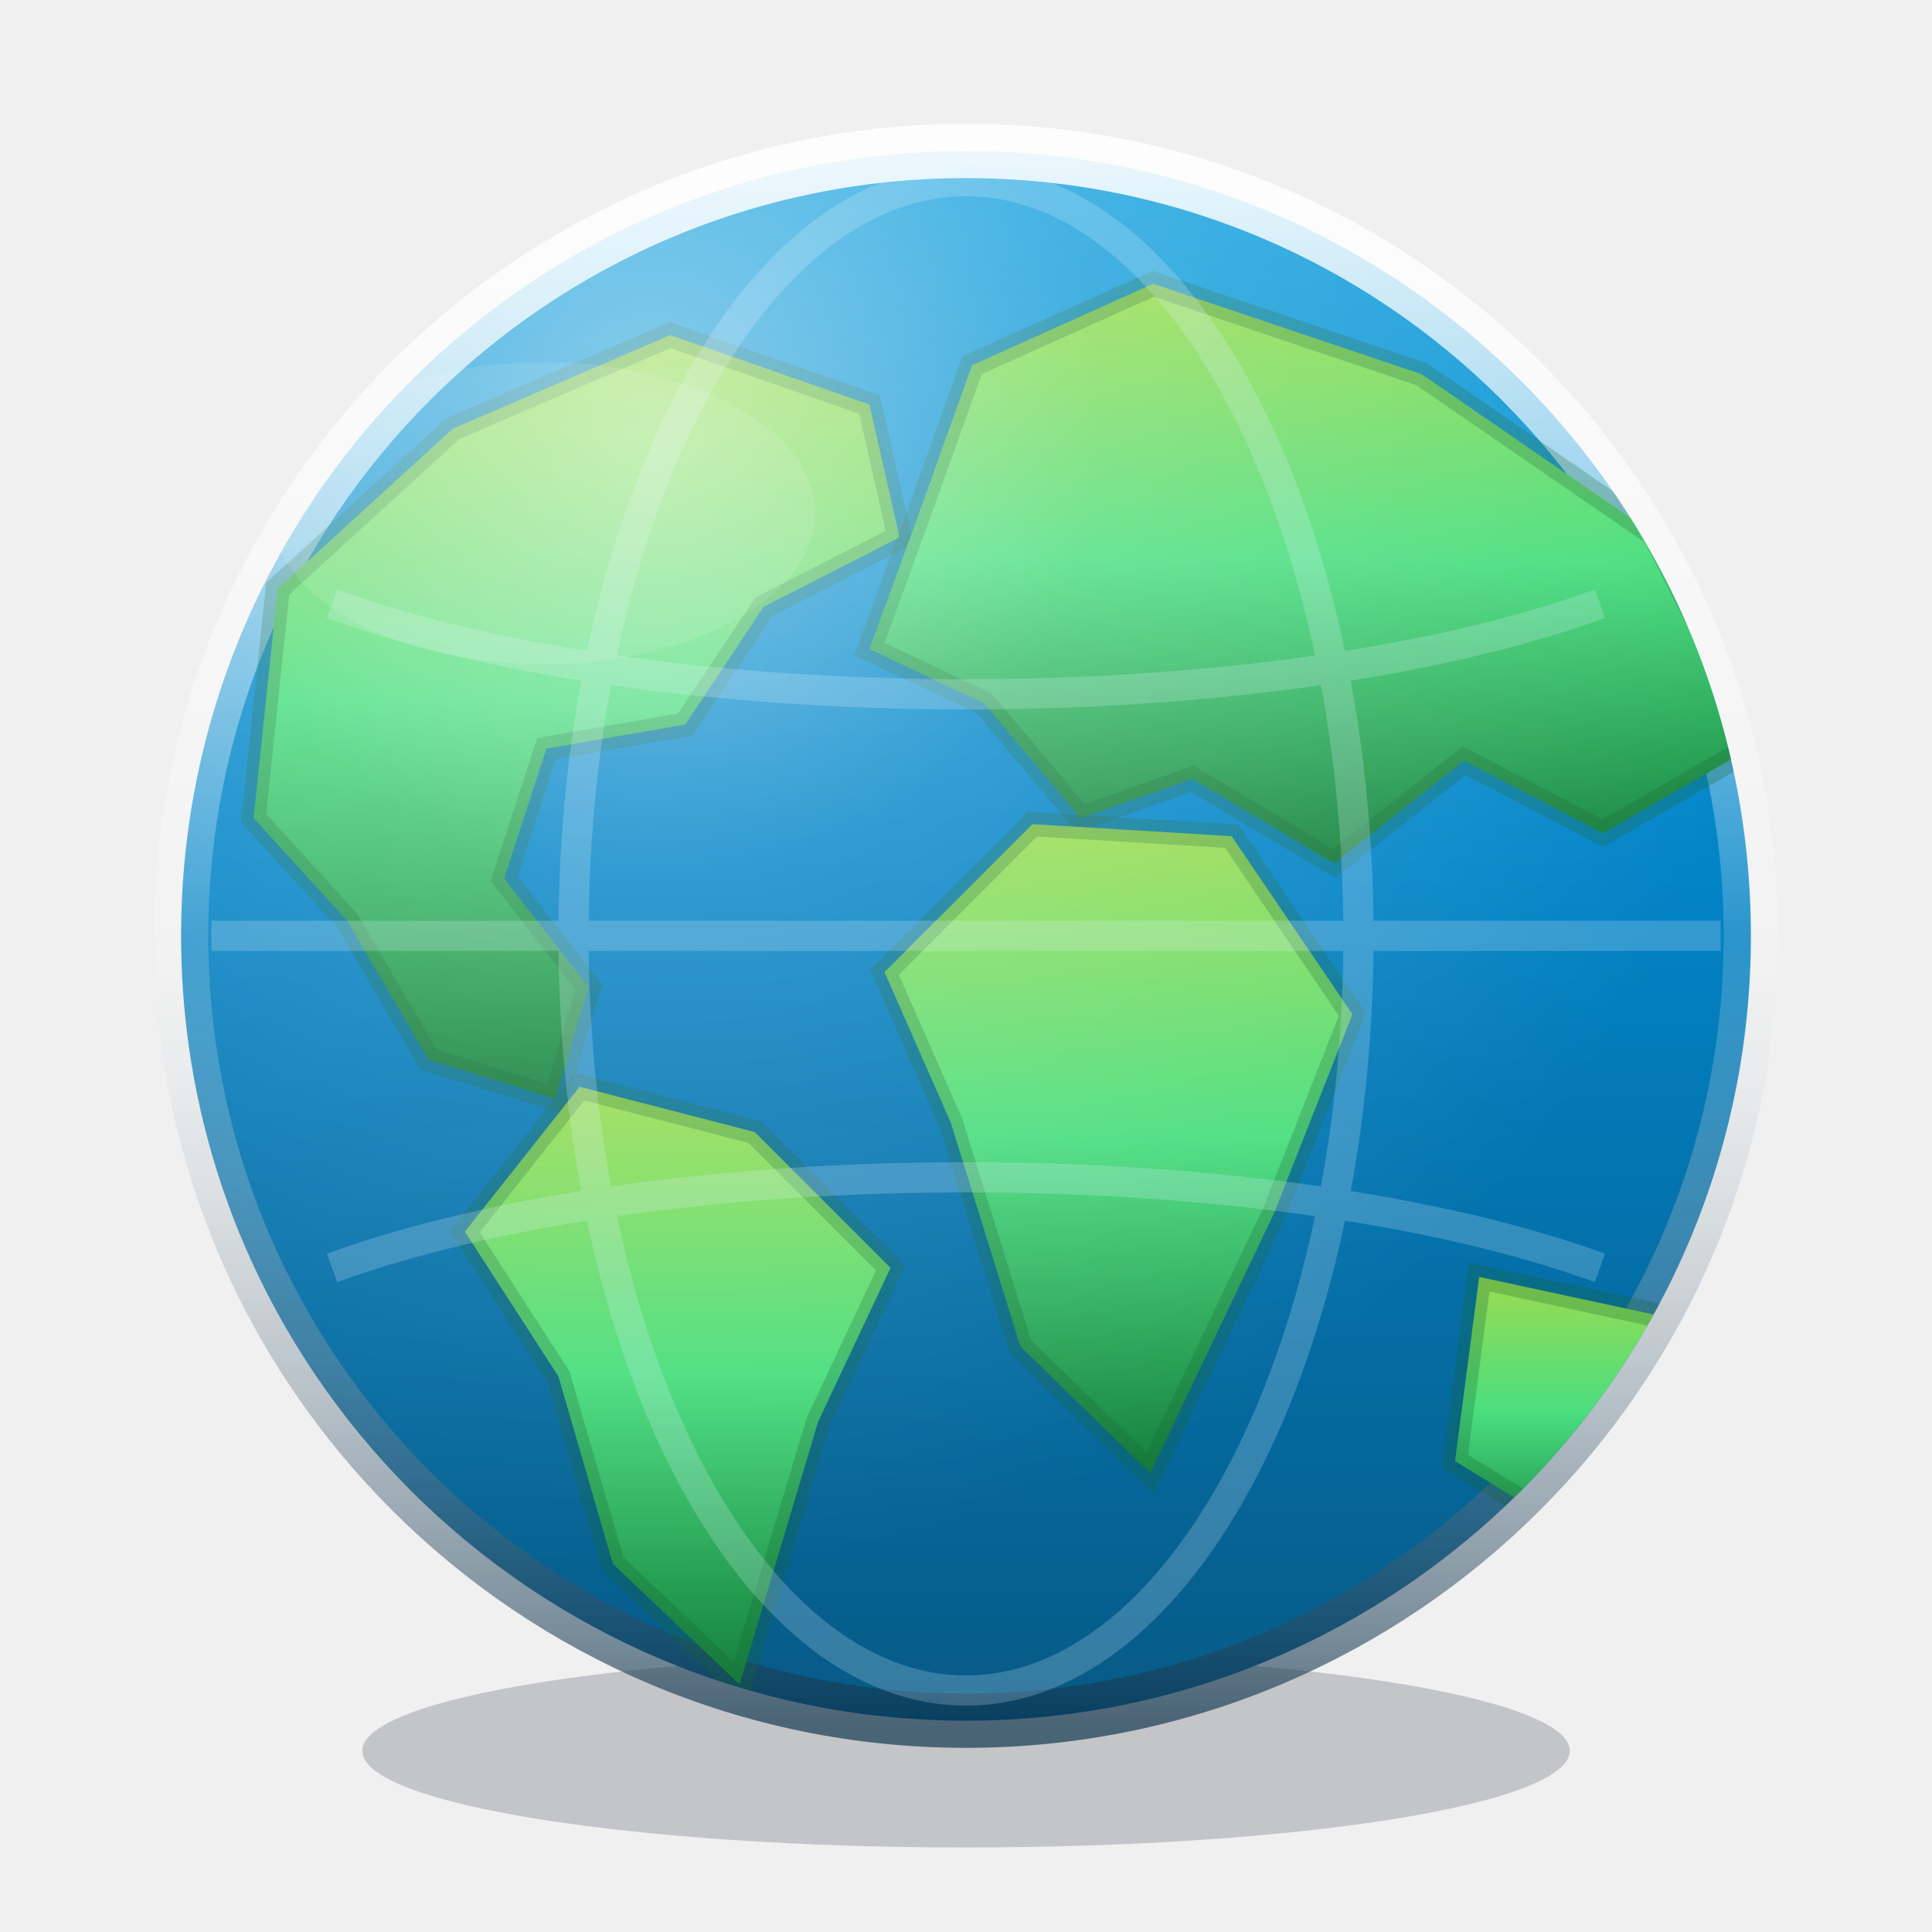
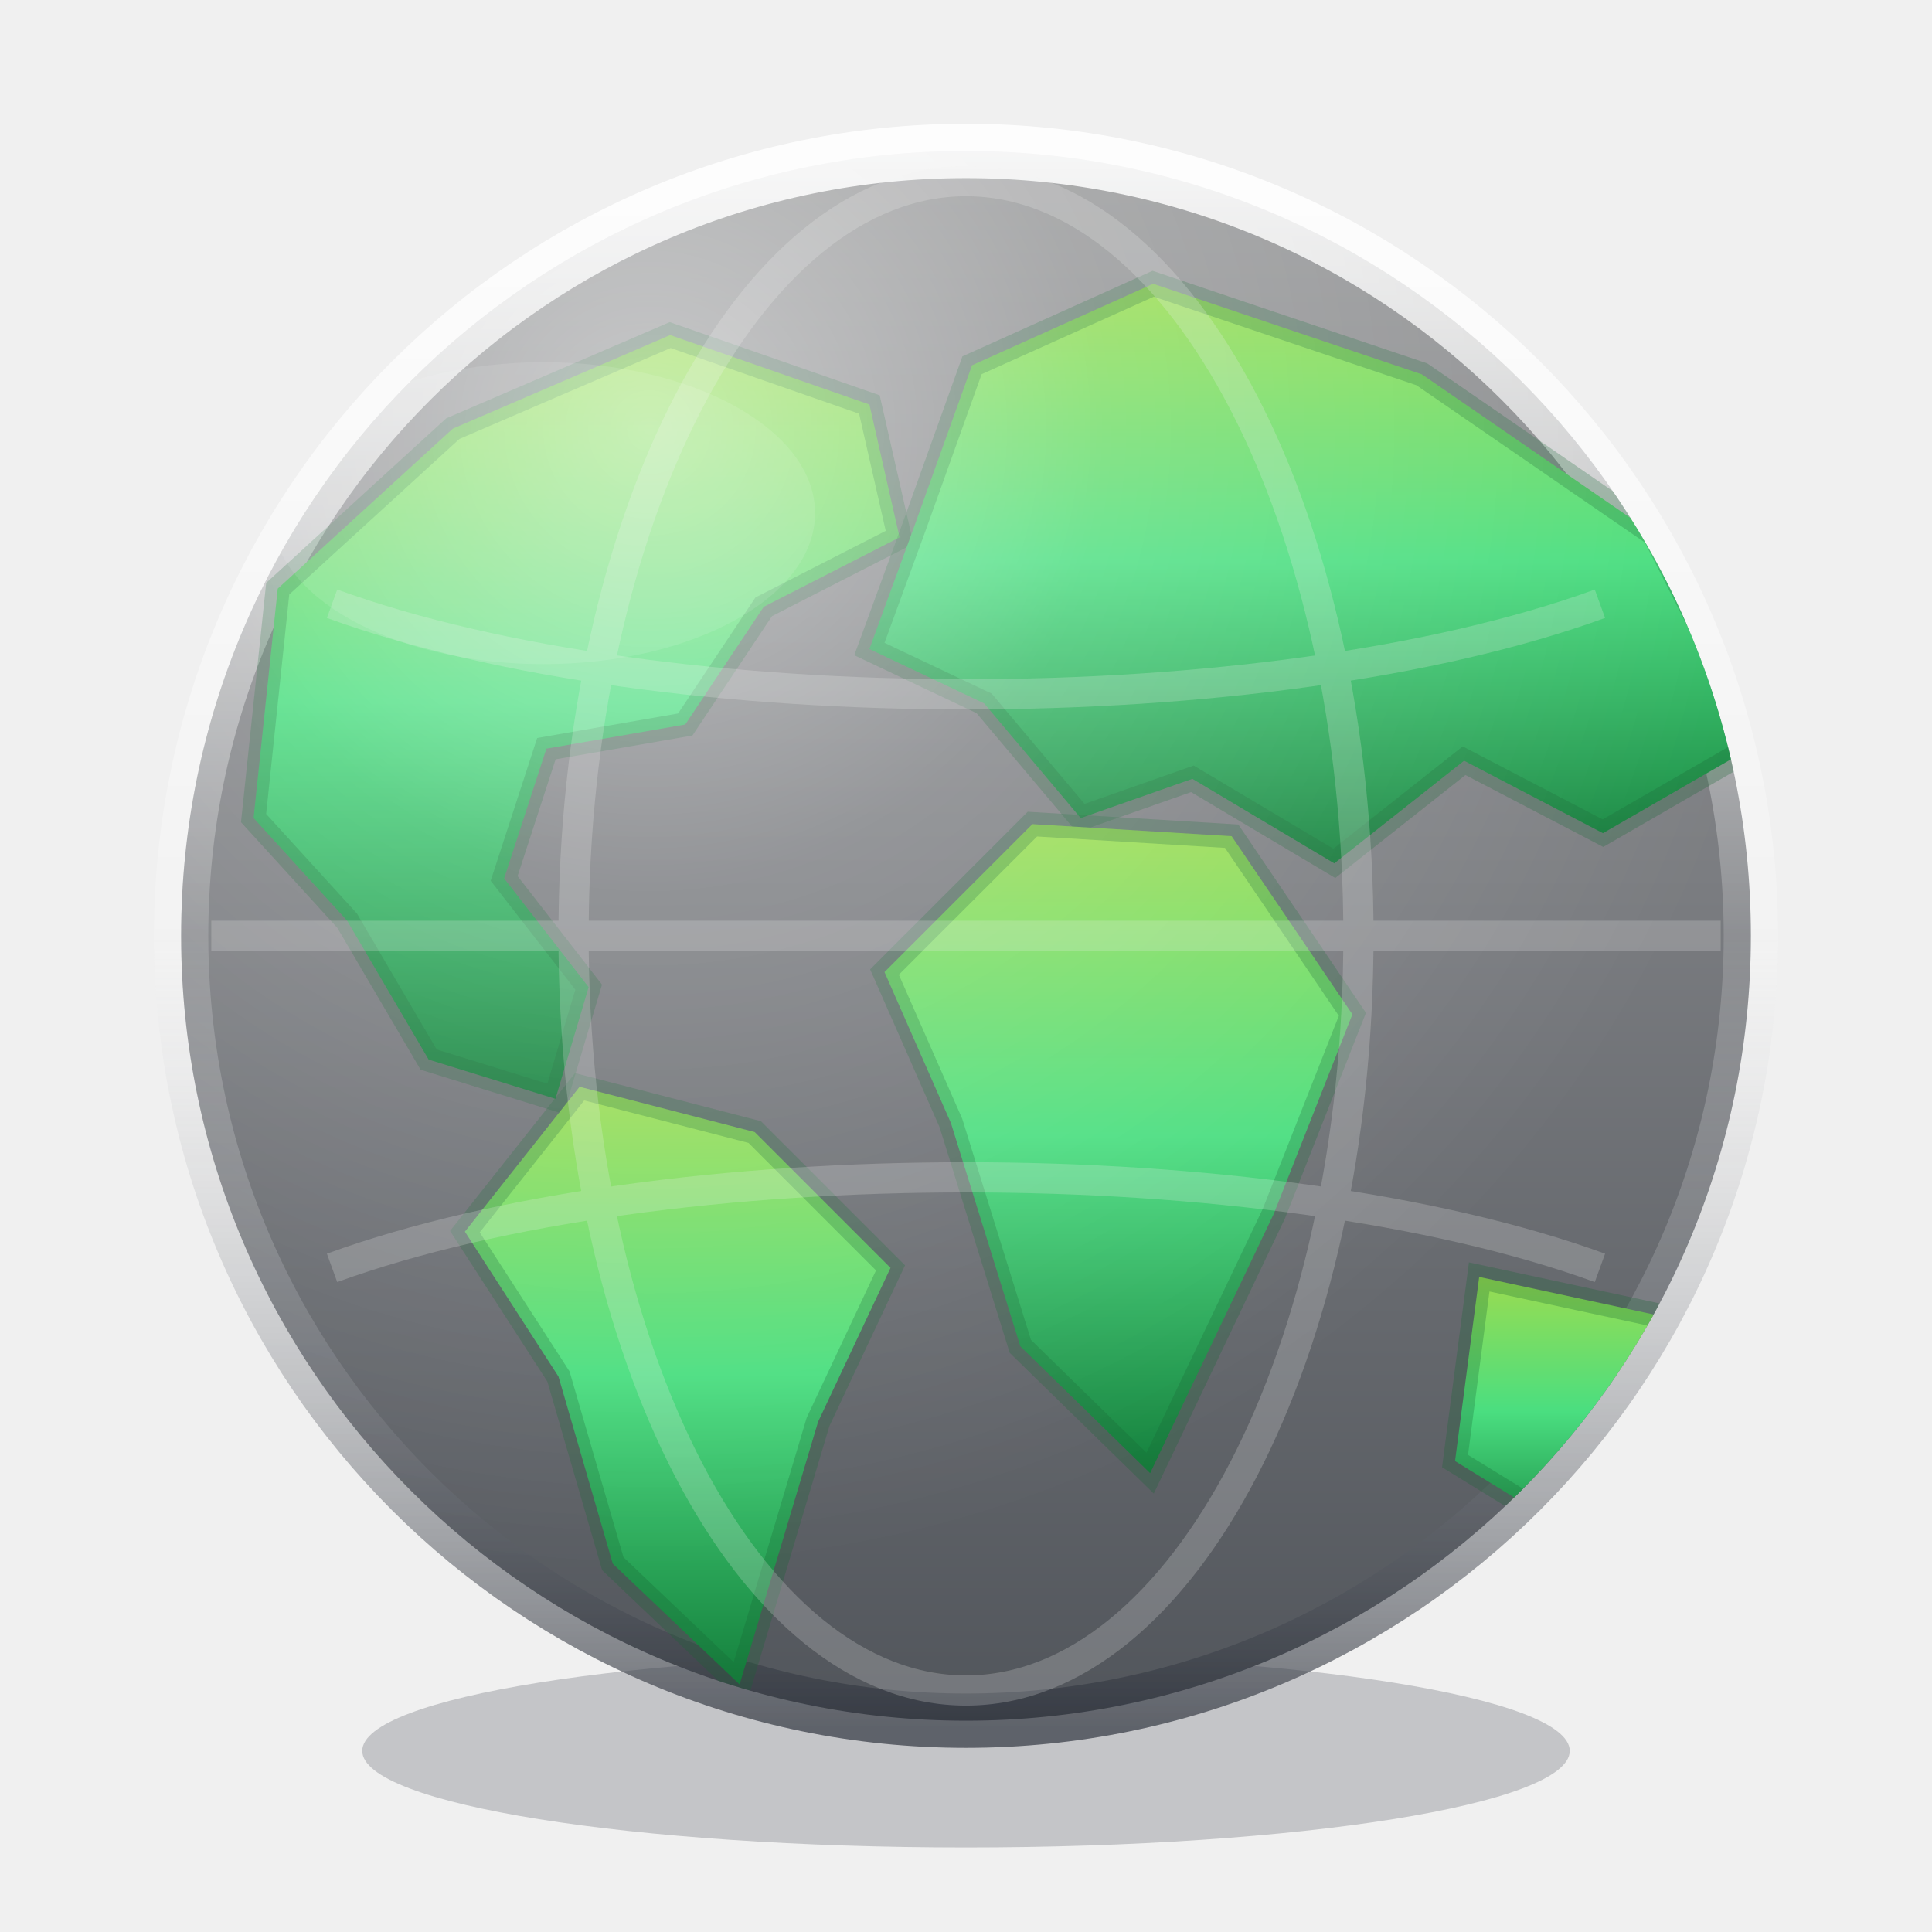
<svg xmlns="http://www.w3.org/2000/svg" viewBox="0 0 64 64" role="img" aria-label="Web files">
  <defs>
    <linearGradient id="ocean" x1="0" y1="0" x2="0" y2="1">
-       <stop offset="0" stop-color="#1FA6E0" />
-       <stop offset="0.46" stop-color="#0284C7" />
-       <stop offset="1" stop-color="#075985" />
+       <stop offset="0" stop-color="#9A9B9C" />
+       <stop offset="0.46" stop-color="#7B7D81" />
+       <stop offset="1" stop-color="#51555B" />
    </linearGradient>
    <linearGradient id="land" x1="0" y1="0" x2="0" y2="1">
      <stop offset="0" stop-color="#9BDC50" />
      <stop offset="0.48" stop-color="#4ADE80" />
      <stop offset="1" stop-color="#15803D" />
    </linearGradient>
    <linearGradient id="globeRim" x1="0" y1="0" x2="0" y2="1">
      <stop offset="0" stop-color="#FFFFFF" stop-opacity="0.9" />
      <stop offset="0.5" stop-color="#FFFFFF" stop-opacity="0.16" />
-       <stop offset="1" stop-color="#082F49" stop-opacity="0.65" />
+       <stop offset="1" stop-color="#282D37" stop-opacity="0.65" />
    </linearGradient>
    <radialGradient id="globeSheen" cx="0.3" cy="0.18" r="0.72">
      <stop offset="0" stop-color="#FFFFFF" stop-opacity="0.5" />
      <stop offset="0.4" stop-color="#FFFFFF" stop-opacity="0.18" />
      <stop offset="1" stop-color="#FFFFFF" stop-opacity="0" />
    </radialGradient>
    <clipPath id="globeClip">
      <circle cx="32" cy="31" r="26" />
    </clipPath>
  </defs>
-   <ellipse cx="32" cy="58" rx="20" ry="3.2" fill="#0F172A" opacity="0.2" />
+   <ellipse cx="32" cy="58" rx="20" ry="3.2" fill="#151A26" opacity="0.2" />
  <circle cx="32" cy="31" r="26" fill="url(#ocean)" stroke="url(#globeRim)" stroke-width="1.8" />
  <g clip-path="url(#globeClip)">
    <path d="M9.2 19.5 L15 14.2 L22.2 11.1 L28.8 13.4 L29.8 17.8 L25.3 20.1 L22.7 24 L18.1 24.8 L16.7 29.1 L19.5 32.7 L18.4 36.4 L14.2 35.1 L11.5 30.5 L8.4 27.1 Z" fill="url(#land)" stroke="#166534" stroke-opacity="0.28" stroke-width="0.8" />
    <path d="M19.2 36 L25 37.5 L29.5 42 L27.1 47.1 L24.5 55.8 L20.3 51.8 L18.5 45.6 L15.4 40.8 Z" fill="url(#land)" stroke="#166534" stroke-opacity="0.28" stroke-width="0.8" />
    <path d="M32.2 12.1 L38.2 9.4 L47.1 12.4 L54.8 17.7 L58.3 24.6 L53.1 27.6 L48.5 25.2 L44.2 28.6 L39.5 25.8 L35.8 27.1 L32.6 23.3 L28.8 21.5 L30.3 17.4 Z" fill="url(#land)" stroke="#166534" stroke-opacity="0.28" stroke-width="0.8" />
    <path d="M34.2 27.3 L40.8 27.7 L44.8 33.6 L42.2 40.2 L38.1 48.8 L33.8 44.6 L31.5 37.2 L29.3 32.2 Z" fill="url(#land)" stroke="#166534" stroke-opacity="0.28" stroke-width="0.8" />
    <path d="M49 42.3 L55.5 43.7 L58 48.5 L53.4 51.6 L48.2 48.4 Z" fill="url(#land)" stroke="#166534" stroke-opacity="0.28" stroke-width="0.8" />
-     <g fill="none" stroke="#E0F2FE" stroke-width="1" opacity="0.22">
+     <g fill="none" stroke="#EFEFEB" stroke-width="1" opacity="0.22">
      <ellipse cx="32" cy="31" rx="13" ry="25" />
      <path d="M7 31 H57" />
      <path d="M11 20 C22 24 42 24 53 20" />
      <path d="M11 42 C22 38 42 38 53 42" />
    </g>
    <circle cx="32" cy="31" r="26" fill="url(#globeSheen)" />
    <ellipse cx="18" cy="17" rx="9" ry="5" fill="#FFFFFF" opacity="0.1" />
  </g>
</svg>
